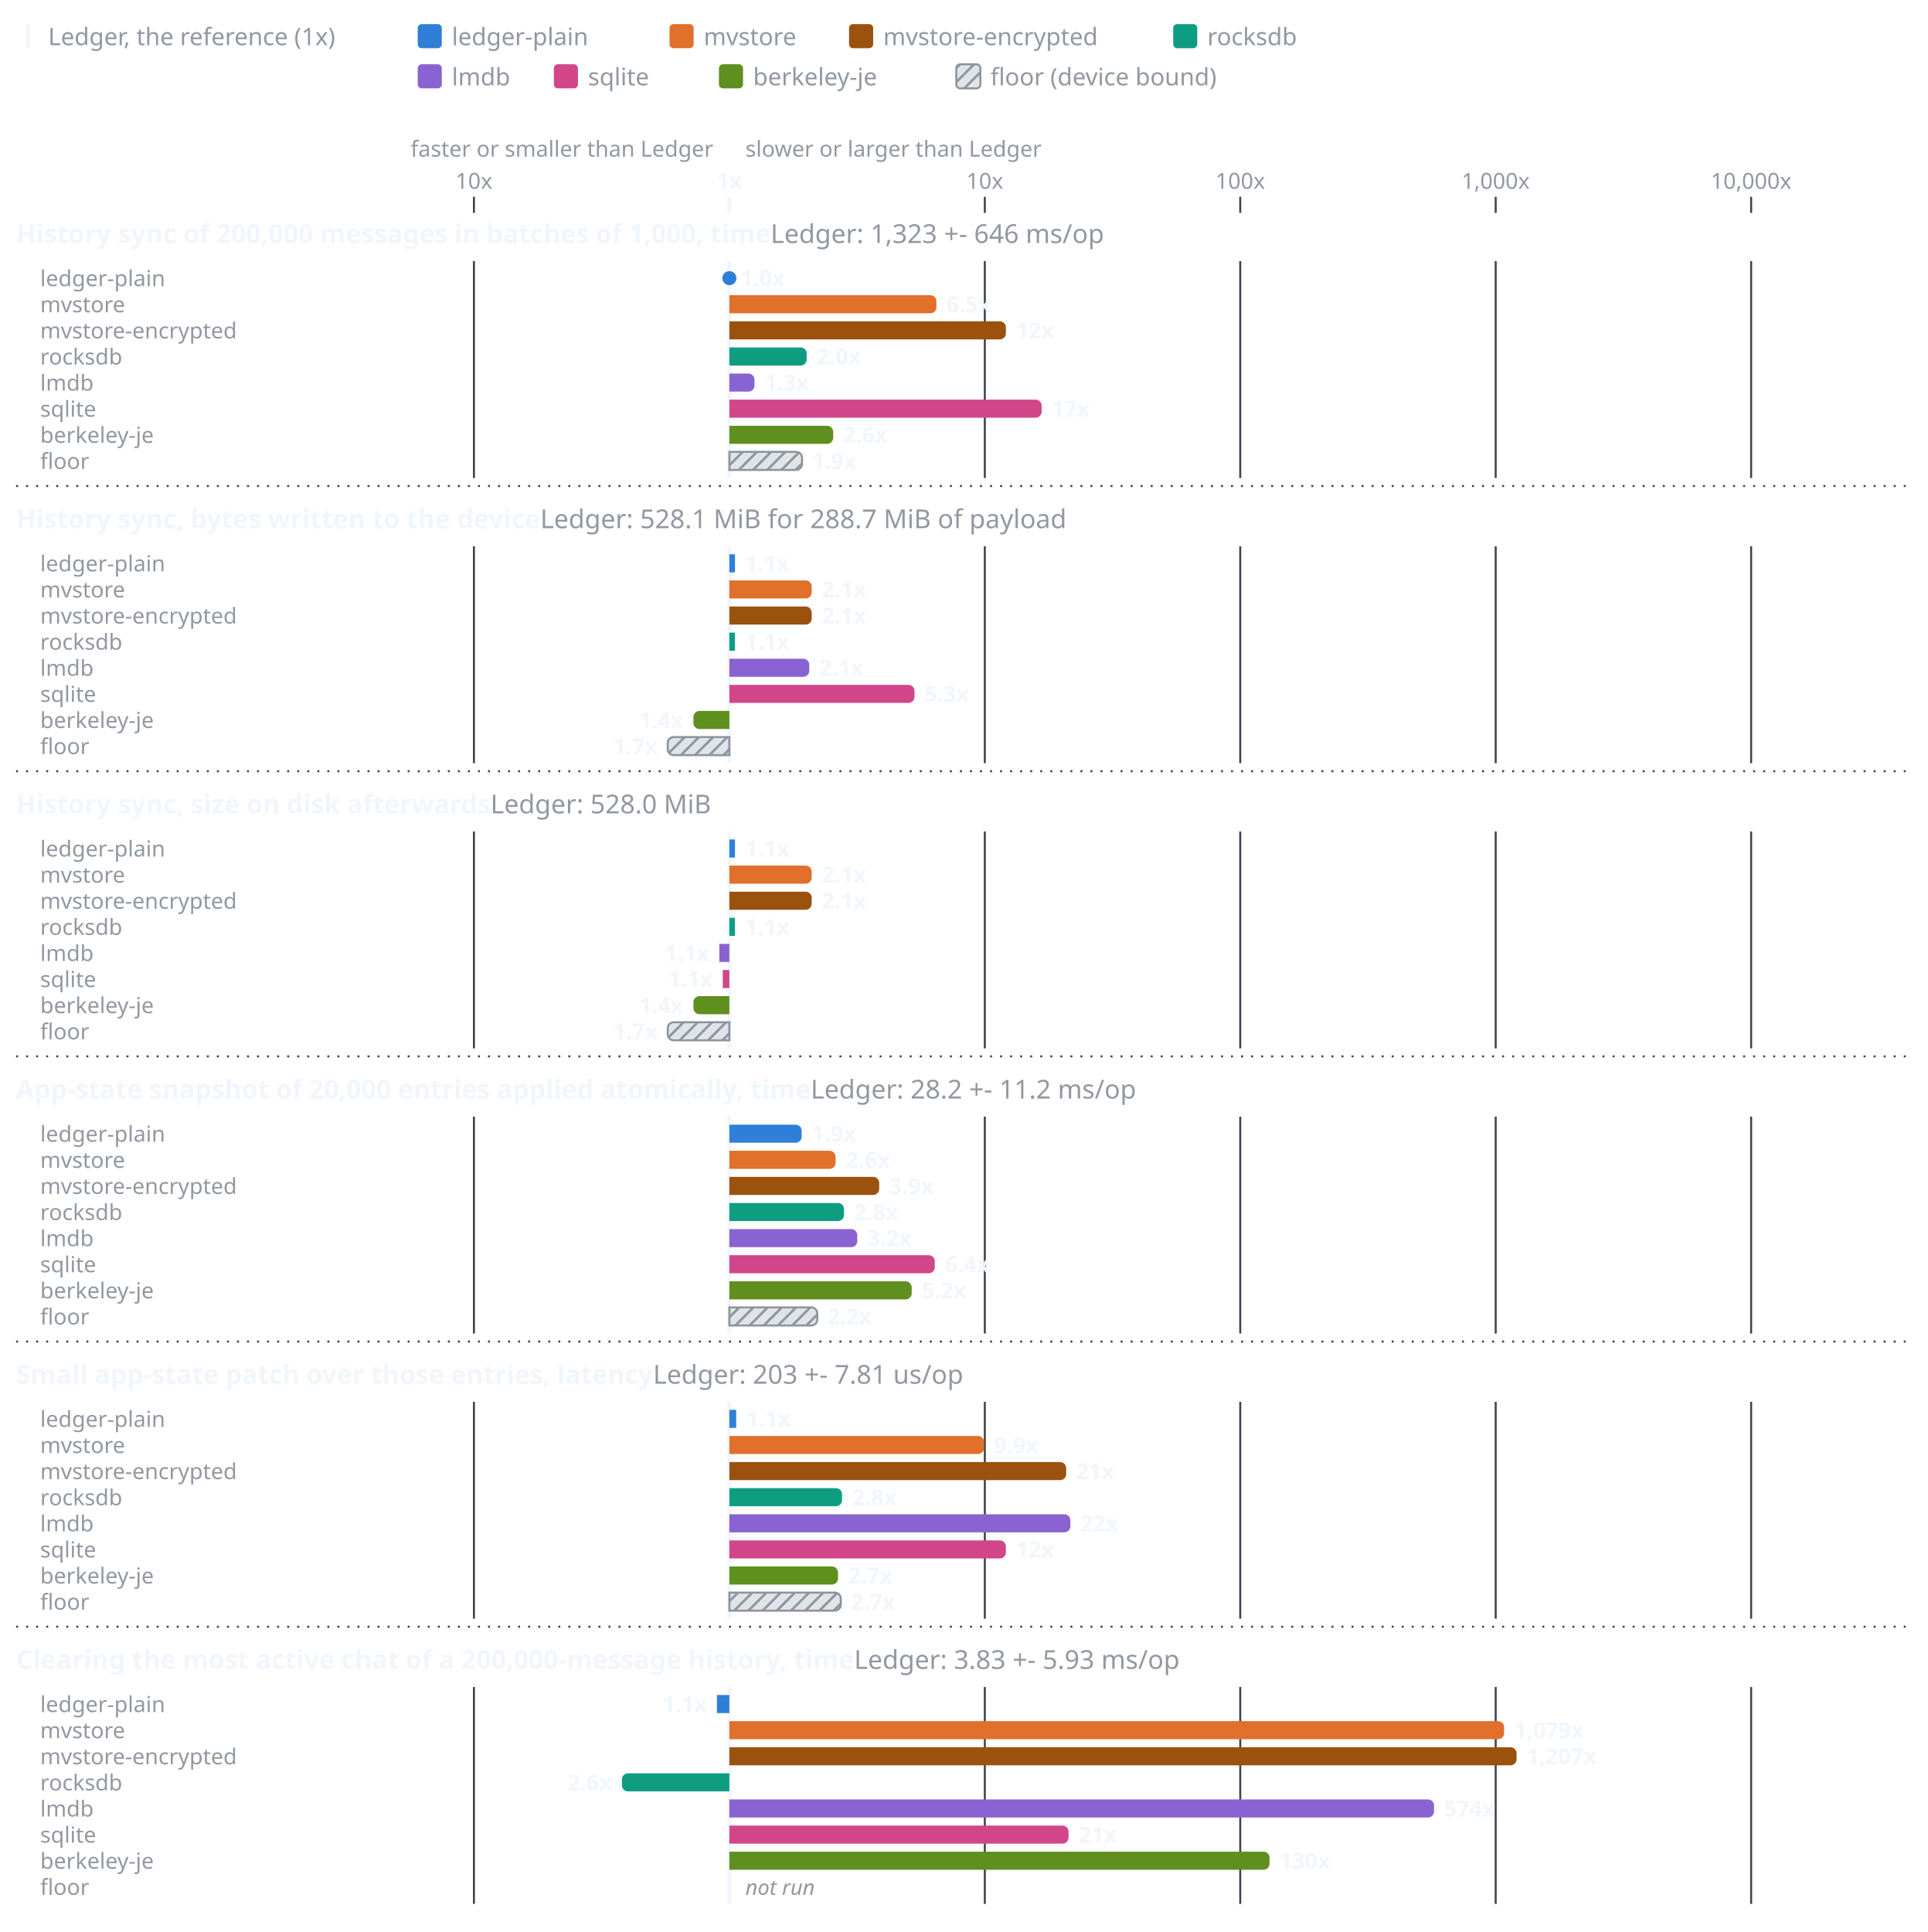
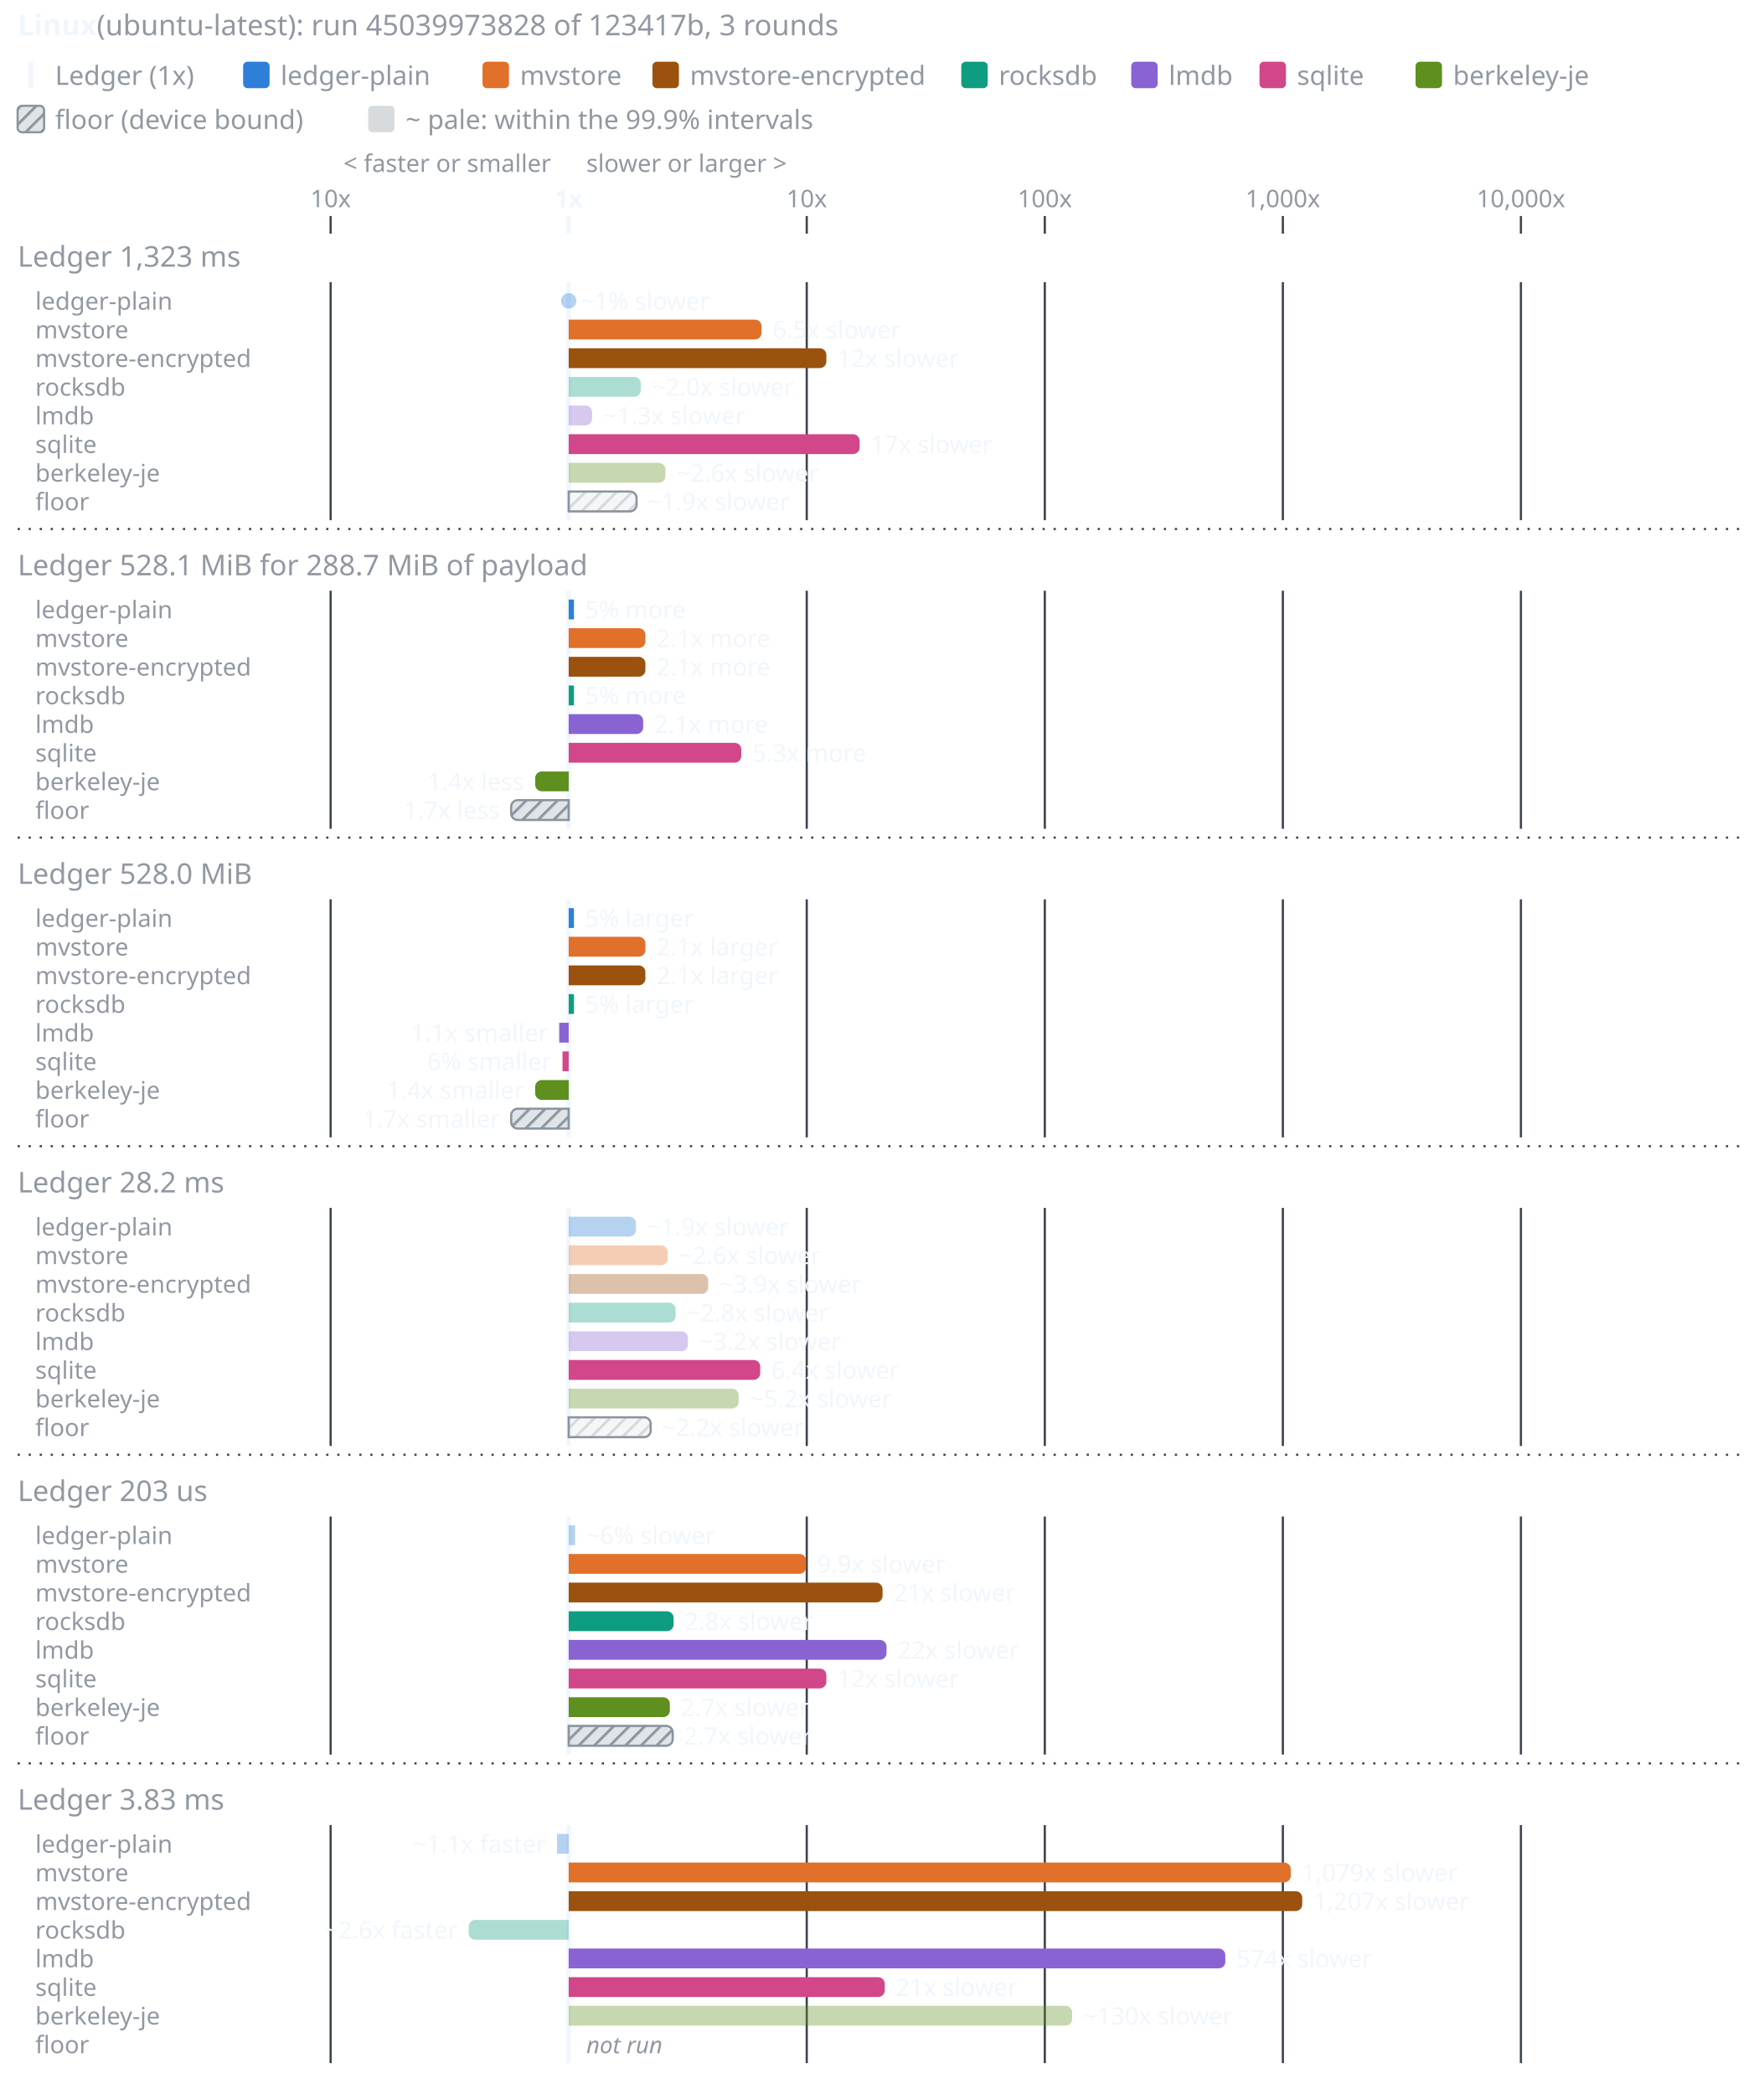
- <svg xmlns="http://www.w3.org/2000/svg" viewBox="0 0 960 962" width="960" height="962" font-family="-apple-system, BlinkMacSystemFont, 'Segoe UI', 'Noto Sans', Helvetica, Arial, sans-serif" role="img" aria-label="Bulk writes on Linux: each engine's cost relative to Ledger">
+ <svg xmlns="http://www.w3.org/2000/svg" viewBox="0 0 800 950" width="800" height="950" font-family="-apple-system, BlinkMacSystemFont, 'Segoe UI', 'Noto Sans', Helvetica, Arial, sans-serif" role="img" aria-label="Bulk writes on Linux: each engine's cost relative to Ledger">
  <defs>
    <pattern id="hatch" width="5" height="5" patternUnits="userSpaceOnUse" patternTransform="rotate(45)">
      <rect width="5" height="5" fill="#8b949e" fill-opacity="0.25" />
      <line x1="0" y1="0" x2="0" y2="5" stroke="#8b949e" stroke-width="2.5" />
    </pattern>
  </defs>
-   <line x1="14" y1="12" x2="14" y2="24" stroke="#f0f6fc" stroke-width="2" />
-   <text x="24" y="22.5" font-size="12" fill="#9198a1">Ledger, the reference (1x)</text>
-   <rect x="208" y="12" width="12" height="12" rx="2" fill="#2f7fd8" />
-   <text x="225" y="22.5" font-size="12" fill="#9198a1">ledger-plain</text>
-   <rect x="333.4" y="12" width="12" height="12" rx="2" fill="#e0702a" />
-   <text x="350.4" y="22.5" font-size="12" fill="#9198a1">mvstore</text>
-   <rect x="422.8" y="12" width="12" height="12" rx="2" fill="#9a520e" />
-   <text x="439.8" y="22.5" font-size="12" fill="#9198a1">mvstore-encrypted</text>
-   <rect x="584.2" y="12" width="12" height="12" rx="2" fill="#0f9d82" />
-   <text x="601.2" y="22.5" font-size="12" fill="#9198a1">rocksdb</text>
-   <rect x="208" y="32" width="12" height="12" rx="2" fill="#8a63d2" />
-   <text x="225" y="42.5" font-size="12" fill="#9198a1">lmdb</text>
-   <rect x="275.8" y="32" width="12" height="12" rx="2" fill="#d1478a" />
-   <text x="292.8" y="42.5" font-size="12" fill="#9198a1">sqlite</text>
-   <rect x="358.0" y="32" width="12" height="12" rx="2" fill="#5f8f1f" />
-   <text x="375.0" y="42.5" font-size="12" fill="#9198a1">berkeley-je</text>
-   <rect x="476.2" y="32" width="12" height="12" rx="2" fill="url(#hatch)" stroke="#8b949e" stroke-width="1" />
-   <text x="493.2" y="42.5" font-size="12" fill="#9198a1">floor (device bound)</text>
-   <text x="355.2" y="78" font-size="11" text-anchor="end" fill="#9198a1">faster or smaller than Ledger</text>
-   <text x="371.2" y="78" font-size="11" fill="#9198a1">slower or larger than Ledger</text>
-   <line x1="236.0" y1="98.0" x2="236.0" y2="106.0" stroke="#3d444d" stroke-width="1" />
-   <line x1="363.2" y1="98.0" x2="363.2" y2="106.0" stroke="#f0f6fc" stroke-width="2" />
-   <line x1="490.4" y1="98.0" x2="490.4" y2="106.0" stroke="#3d444d" stroke-width="1" />
-   <line x1="617.6" y1="98.0" x2="617.6" y2="106.0" stroke="#3d444d" stroke-width="1" />
-   <line x1="744.8" y1="98.0" x2="744.8" y2="106.0" stroke="#3d444d" stroke-width="1" />
-   <line x1="872.0" y1="98.0" x2="872.0" y2="106.0" stroke="#3d444d" stroke-width="1" />
-   <text x="236.0" y="94" font-size="11" text-anchor="middle" fill="#9198a1">10x</text>
-   <text x="363.2" y="94" font-size="11" text-anchor="middle" fill="#f0f6fc" font-weight="600">1x</text>
-   <text x="490.4" y="94" font-size="11" text-anchor="middle" fill="#9198a1">10x</text>
-   <text x="617.6" y="94" font-size="11" text-anchor="middle" fill="#9198a1">100x</text>
-   <text x="744.8" y="94" font-size="11" text-anchor="middle" fill="#9198a1">1,000x</text>
-   <text x="872.0" y="94" font-size="11" text-anchor="middle" fill="#9198a1">10,000x</text>
-   <text x="8" y="121" font-size="13" font-weight="600" fill="#f0f6fc">History sync of 200,000 messages in batches of 1,000, time<tspan font-weight="400" fill="#9198a1">  Ledger: 1,323 +- 646 ms/op</tspan>
-   </text>
-   <line x1="236.0" y1="130.0" x2="236.0" y2="238.0" stroke="#3d444d" stroke-width="1" />
-   <line x1="363.2" y1="130.0" x2="363.2" y2="238.0" stroke="#f0f6fc" stroke-width="2" />
-   <line x1="490.4" y1="130.0" x2="490.4" y2="238.0" stroke="#3d444d" stroke-width="1" />
-   <line x1="617.6" y1="130.0" x2="617.6" y2="238.0" stroke="#3d444d" stroke-width="1" />
-   <line x1="744.8" y1="130.0" x2="744.8" y2="238.0" stroke="#3d444d" stroke-width="1" />
-   <line x1="872.0" y1="130.0" x2="872.0" y2="238.0" stroke="#3d444d" stroke-width="1" />
-   <text x="20" y="142.5" font-size="11" fill="#9198a1">ledger-plain</text>
-   <circle cx="363.2" cy="138.5" r="3.5" fill="#2f7fd8" />
-   <text x="368.7" y="142.5" font-size="11" font-weight="600" fill="#f0f6fc">1.0x</text>
-   <text x="20" y="155.5" font-size="11" fill="#9198a1">mvstore</text>
-   <path d="M363.2,147.0H463.3a3,3 0 0 1 3,3v3a3,3 0 0 1 -3,3H363.2z" fill="#e0702a" />
-   <text x="471.3" y="155.5" font-size="11" font-weight="600" fill="#f0f6fc">6.5x</text>
-   <text x="20" y="168.5" font-size="11" fill="#9198a1">mvstore-encrypted</text>
-   <path d="M363.2,160.0H497.9a3,3 0 0 1 3,3v3a3,3 0 0 1 -3,3H363.2z" fill="#9a520e" />
-   <text x="505.9" y="168.5" font-size="11" font-weight="600" fill="#f0f6fc">12x</text>
-   <text x="20" y="181.5" font-size="11" fill="#9198a1">rocksdb</text>
-   <path d="M363.2,173.0H398.7a3,3 0 0 1 3,3v3a3,3 0 0 1 -3,3H363.2z" fill="#0f9d82" />
-   <text x="406.7" y="181.5" font-size="11" font-weight="600" fill="#f0f6fc">2.0x</text>
-   <text x="20" y="194.5" font-size="11" fill="#9198a1">lmdb</text>
-   <path d="M363.2,186.0H372.7a3,3 0 0 1 3,3v3a3,3 0 0 1 -3,3H363.2z" fill="#8a63d2" />
-   <text x="380.7" y="194.5" font-size="11" font-weight="600" fill="#f0f6fc">1.3x</text>
-   <text x="20" y="207.5" font-size="11" fill="#9198a1">sqlite</text>
-   <path d="M363.2,199.0H515.7a3,3 0 0 1 3,3v3a3,3 0 0 1 -3,3H363.2z" fill="#d1478a" />
-   <text x="523.7" y="207.5" font-size="11" font-weight="600" fill="#f0f6fc">17x</text>
-   <text x="20" y="220.5" font-size="11" fill="#9198a1">berkeley-je</text>
-   <path d="M363.2,212.0H411.9a3,3 0 0 1 3,3v3a3,3 0 0 1 -3,3H363.2z" fill="#5f8f1f" />
-   <text x="419.9" y="220.5" font-size="11" font-weight="600" fill="#f0f6fc">2.6x</text>
-   <text x="20" y="233.5" font-size="11" fill="#9198a1">floor</text>
-   <path d="M363.2,225.0H396.4a3,3 0 0 1 3,3v3a3,3 0 0 1 -3,3H363.2z" fill="url(#hatch)" stroke="#8b949e" stroke-width="1" />
-   <text x="404.4" y="233.5" font-size="11" font-weight="600" fill="#f0f6fc">1.9x</text>
-   <line x1="8" y1="242.0" x2="952" y2="242.0" stroke="#3d444d" stroke-width="1" stroke-dasharray="1 4" />
-   <text x="8" y="263" font-size="13" font-weight="600" fill="#f0f6fc">History sync, bytes written to the device<tspan font-weight="400" fill="#9198a1">  Ledger: 528.1 MiB for 288.7 MiB of payload</tspan>
-   </text>
-   <line x1="236.0" y1="272.0" x2="236.0" y2="380.0" stroke="#3d444d" stroke-width="1" />
-   <line x1="363.2" y1="272.0" x2="363.2" y2="380.0" stroke="#f0f6fc" stroke-width="2" />
-   <line x1="490.4" y1="272.0" x2="490.4" y2="380.0" stroke="#3d444d" stroke-width="1" />
-   <line x1="617.6" y1="272.0" x2="617.6" y2="380.0" stroke="#3d444d" stroke-width="1" />
-   <line x1="744.8" y1="272.0" x2="744.8" y2="380.0" stroke="#3d444d" stroke-width="1" />
-   <line x1="872.0" y1="272.0" x2="872.0" y2="380.0" stroke="#3d444d" stroke-width="1" />
-   <text x="20" y="284.5" font-size="11" fill="#9198a1">ledger-plain</text>
-   <path d="M363.2,276.0h2.8v9h-2.8z" fill="#2f7fd8" />
-   <text x="371.0" y="284.5" font-size="11" font-weight="600" fill="#f0f6fc">1.1x</text>
-   <text x="20" y="297.5" font-size="11" fill="#9198a1">mvstore</text>
-   <path d="M363.2,289.0H401.2a3,3 0 0 1 3,3v3a3,3 0 0 1 -3,3H363.2z" fill="#e0702a" />
-   <text x="409.2" y="297.5" font-size="11" font-weight="600" fill="#f0f6fc">2.1x</text>
-   <text x="20" y="310.5" font-size="11" fill="#9198a1">mvstore-encrypted</text>
-   <path d="M363.2,302.0H401.2a3,3 0 0 1 3,3v3a3,3 0 0 1 -3,3H363.2z" fill="#9a520e" />
-   <text x="409.2" y="310.5" font-size="11" font-weight="600" fill="#f0f6fc">2.1x</text>
-   <text x="20" y="323.5" font-size="11" fill="#9198a1">rocksdb</text>
-   <path d="M363.2,315.0h2.8v9h-2.8z" fill="#0f9d82" />
-   <text x="371.0" y="323.5" font-size="11" font-weight="600" fill="#f0f6fc">1.1x</text>
-   <text x="20" y="336.5" font-size="11" fill="#9198a1">lmdb</text>
-   <path d="M363.2,328.0H400.0a3,3 0 0 1 3,3v3a3,3 0 0 1 -3,3H363.2z" fill="#8a63d2" />
-   <text x="408.0" y="336.5" font-size="11" font-weight="600" fill="#f0f6fc">2.1x</text>
-   <text x="20" y="349.5" font-size="11" fill="#9198a1">sqlite</text>
-   <path d="M363.2,341.0H452.4a3,3 0 0 1 3,3v3a3,3 0 0 1 -3,3H363.2z" fill="#d1478a" />
-   <text x="460.4" y="349.5" font-size="11" font-weight="600" fill="#f0f6fc">5.3x</text>
-   <text x="20" y="362.5" font-size="11" fill="#9198a1">berkeley-je</text>
-   <path d="M363.2,354.0H348.3a3,3 0 0 0 -3,3v3a3,3 0 0 0 3,3H363.2z" fill="#5f8f1f" />
-   <text x="340.3" y="362.5" font-size="11" font-weight="600" text-anchor="end" fill="#f0f6fc">1.4x</text>
-   <text x="20" y="375.5" font-size="11" fill="#9198a1">floor</text>
-   <path d="M363.2,367.0H335.5a3,3 0 0 0 -3,3v3a3,3 0 0 0 3,3H363.2z" fill="url(#hatch)" stroke="#8b949e" stroke-width="1" />
-   <text x="327.5" y="375.5" font-size="11" font-weight="600" text-anchor="end" fill="#f0f6fc">1.7x</text>
-   <line x1="8" y1="384.0" x2="952" y2="384.0" stroke="#3d444d" stroke-width="1" stroke-dasharray="1 4" />
-   <text x="8" y="405" font-size="13" font-weight="600" fill="#f0f6fc">History sync, size on disk afterwards<tspan font-weight="400" fill="#9198a1">  Ledger: 528.0 MiB</tspan>
-   </text>
-   <line x1="236.0" y1="414.0" x2="236.0" y2="522.0" stroke="#3d444d" stroke-width="1" />
-   <line x1="363.2" y1="414.0" x2="363.2" y2="522.0" stroke="#f0f6fc" stroke-width="2" />
-   <line x1="490.4" y1="414.0" x2="490.4" y2="522.0" stroke="#3d444d" stroke-width="1" />
-   <line x1="617.6" y1="414.0" x2="617.6" y2="522.0" stroke="#3d444d" stroke-width="1" />
-   <line x1="744.8" y1="414.0" x2="744.8" y2="522.0" stroke="#3d444d" stroke-width="1" />
-   <line x1="872.0" y1="414.0" x2="872.0" y2="522.0" stroke="#3d444d" stroke-width="1" />
-   <text x="20" y="426.5" font-size="11" fill="#9198a1">ledger-plain</text>
-   <path d="M363.2,418.0h2.8v9h-2.8z" fill="#2f7fd8" />
-   <text x="371.0" y="426.5" font-size="11" font-weight="600" fill="#f0f6fc">1.1x</text>
-   <text x="20" y="439.5" font-size="11" fill="#9198a1">mvstore</text>
-   <path d="M363.2,431.0H401.2a3,3 0 0 1 3,3v3a3,3 0 0 1 -3,3H363.2z" fill="#e0702a" />
-   <text x="409.2" y="439.5" font-size="11" font-weight="600" fill="#f0f6fc">2.1x</text>
-   <text x="20" y="452.5" font-size="11" fill="#9198a1">mvstore-encrypted</text>
-   <path d="M363.2,444.0H401.2a3,3 0 0 1 3,3v3a3,3 0 0 1 -3,3H363.2z" fill="#9a520e" />
-   <text x="409.2" y="452.5" font-size="11" font-weight="600" fill="#f0f6fc">2.1x</text>
-   <text x="20" y="465.5" font-size="11" fill="#9198a1">rocksdb</text>
-   <path d="M363.2,457.0h2.8v9h-2.8z" fill="#0f9d82" />
-   <text x="371.0" y="465.5" font-size="11" font-weight="600" fill="#f0f6fc">1.1x</text>
-   <text x="20" y="478.5" font-size="11" fill="#9198a1">lmdb</text>
-   <path d="M358.2,470.0h5.0v9h-5.0z" fill="#8a63d2" />
-   <text x="353.2" y="478.5" font-size="11" font-weight="600" text-anchor="end" fill="#f0f6fc">1.1x</text>
-   <text x="20" y="491.5" font-size="11" fill="#9198a1">sqlite</text>
-   <path d="M359.9,483.0h3.3v9h-3.3z" fill="#d1478a" />
-   <text x="354.9" y="491.5" font-size="11" font-weight="600" text-anchor="end" fill="#f0f6fc">1.1x</text>
-   <text x="20" y="504.5" font-size="11" fill="#9198a1">berkeley-je</text>
-   <path d="M363.2,496.0H348.3a3,3 0 0 0 -3,3v3a3,3 0 0 0 3,3H363.2z" fill="#5f8f1f" />
-   <text x="340.3" y="504.5" font-size="11" font-weight="600" text-anchor="end" fill="#f0f6fc">1.4x</text>
-   <text x="20" y="517.5" font-size="11" fill="#9198a1">floor</text>
-   <path d="M363.2,509.0H335.5a3,3 0 0 0 -3,3v3a3,3 0 0 0 3,3H363.2z" fill="url(#hatch)" stroke="#8b949e" stroke-width="1" />
-   <text x="327.5" y="517.5" font-size="11" font-weight="600" text-anchor="end" fill="#f0f6fc">1.7x</text>
-   <line x1="8" y1="526.0" x2="952" y2="526.0" stroke="#3d444d" stroke-width="1" stroke-dasharray="1 4" />
-   <text x="8" y="547" font-size="13" font-weight="600" fill="#f0f6fc">App-state snapshot of 20,000 entries applied atomically, time<tspan font-weight="400" fill="#9198a1">  Ledger: 28.2 +- 11.2 ms/op</tspan>
-   </text>
-   <line x1="236.0" y1="556.0" x2="236.0" y2="664.0" stroke="#3d444d" stroke-width="1" />
-   <line x1="363.2" y1="556.0" x2="363.2" y2="664.0" stroke="#f0f6fc" stroke-width="2" />
-   <line x1="490.4" y1="556.0" x2="490.4" y2="664.0" stroke="#3d444d" stroke-width="1" />
-   <line x1="617.6" y1="556.0" x2="617.6" y2="664.0" stroke="#3d444d" stroke-width="1" />
-   <line x1="744.8" y1="556.0" x2="744.8" y2="664.0" stroke="#3d444d" stroke-width="1" />
-   <line x1="872.0" y1="556.0" x2="872.0" y2="664.0" stroke="#3d444d" stroke-width="1" />
-   <text x="20" y="568.5" font-size="11" fill="#9198a1">ledger-plain</text>
-   <path d="M363.2,560.0H396.2a3,3 0 0 1 3,3v3a3,3 0 0 1 -3,3H363.2z" fill="#2f7fd8" />
-   <text x="404.2" y="568.5" font-size="11" font-weight="600" fill="#f0f6fc">1.9x</text>
-   <text x="20" y="581.5" font-size="11" fill="#9198a1">mvstore</text>
-   <path d="M363.2,573.0H413.1a3,3 0 0 1 3,3v3a3,3 0 0 1 -3,3H363.2z" fill="#e0702a" />
-   <text x="421.1" y="581.5" font-size="11" font-weight="600" fill="#f0f6fc">2.6x</text>
-   <text x="20" y="594.5" font-size="11" fill="#9198a1">mvstore-encrypted</text>
-   <path d="M363.2,586.0H434.8a3,3 0 0 1 3,3v3a3,3 0 0 1 -3,3H363.2z" fill="#9a520e" />
-   <text x="442.8" y="594.5" font-size="11" font-weight="600" fill="#f0f6fc">3.9x</text>
-   <text x="20" y="607.5" font-size="11" fill="#9198a1">rocksdb</text>
-   <path d="M363.2,599.0H417.3a3,3 0 0 1 3,3v3a3,3 0 0 1 -3,3H363.2z" fill="#0f9d82" />
-   <text x="425.3" y="607.5" font-size="11" font-weight="600" fill="#f0f6fc">2.8x</text>
-   <text x="20" y="620.5" font-size="11" fill="#9198a1">lmdb</text>
-   <path d="M363.2,612.0H423.9a3,3 0 0 1 3,3v3a3,3 0 0 1 -3,3H363.2z" fill="#8a63d2" />
-   <text x="431.9" y="620.5" font-size="11" font-weight="600" fill="#f0f6fc">3.2x</text>
-   <text x="20" y="633.5" font-size="11" fill="#9198a1">sqlite</text>
-   <path d="M363.2,625.0H462.5a3,3 0 0 1 3,3v3a3,3 0 0 1 -3,3H363.2z" fill="#d1478a" />
-   <text x="470.5" y="633.5" font-size="11" font-weight="600" fill="#f0f6fc">6.4x</text>
-   <text x="20" y="646.5" font-size="11" fill="#9198a1">berkeley-je</text>
-   <path d="M363.2,638.0H451.0a3,3 0 0 1 3,3v3a3,3 0 0 1 -3,3H363.2z" fill="#5f8f1f" />
-   <text x="459.0" y="646.5" font-size="11" font-weight="600" fill="#f0f6fc">5.2x</text>
-   <text x="20" y="659.5" font-size="11" fill="#9198a1">floor</text>
-   <path d="M363.2,651.0H404.0a3,3 0 0 1 3,3v3a3,3 0 0 1 -3,3H363.2z" fill="url(#hatch)" stroke="#8b949e" stroke-width="1" />
-   <text x="412.0" y="659.5" font-size="11" font-weight="600" fill="#f0f6fc">2.2x</text>
-   <line x1="8" y1="668.0" x2="952" y2="668.0" stroke="#3d444d" stroke-width="1" stroke-dasharray="1 4" />
-   <text x="8" y="689" font-size="13" font-weight="600" fill="#f0f6fc">Small app-state patch over those entries, latency<tspan font-weight="400" fill="#9198a1">  Ledger: 203 +- 7.81 us/op</tspan>
-   </text>
-   <line x1="236.0" y1="698.0" x2="236.0" y2="806.0" stroke="#3d444d" stroke-width="1" />
-   <line x1="363.2" y1="698.0" x2="363.2" y2="806.0" stroke="#f0f6fc" stroke-width="2" />
-   <line x1="490.4" y1="698.0" x2="490.4" y2="806.0" stroke="#3d444d" stroke-width="1" />
-   <line x1="617.6" y1="698.0" x2="617.6" y2="806.0" stroke="#3d444d" stroke-width="1" />
-   <line x1="744.8" y1="698.0" x2="744.8" y2="806.0" stroke="#3d444d" stroke-width="1" />
-   <line x1="872.0" y1="698.0" x2="872.0" y2="806.0" stroke="#3d444d" stroke-width="1" />
-   <text x="20" y="710.5" font-size="11" fill="#9198a1">ledger-plain</text>
-   <path d="M363.2,702.0h3.4v9h-3.4z" fill="#2f7fd8" />
-   <text x="371.6" y="710.5" font-size="11" font-weight="600" fill="#f0f6fc">1.1x</text>
-   <text x="20" y="723.5" font-size="11" fill="#9198a1">mvstore</text>
-   <path d="M363.2,715.0H487.0a3,3 0 0 1 3,3v3a3,3 0 0 1 -3,3H363.2z" fill="#e0702a" />
-   <text x="495.0" y="723.5" font-size="11" font-weight="600" fill="#f0f6fc">9.9x</text>
-   <text x="20" y="736.5" font-size="11" fill="#9198a1">mvstore-encrypted</text>
-   <path d="M363.2,728.0H527.9a3,3 0 0 1 3,3v3a3,3 0 0 1 -3,3H363.2z" fill="#9a520e" />
-   <text x="535.9" y="736.5" font-size="11" font-weight="600" fill="#f0f6fc">21x</text>
-   <text x="20" y="749.5" font-size="11" fill="#9198a1">rocksdb</text>
-   <path d="M363.2,741.0H416.3a3,3 0 0 1 3,3v3a3,3 0 0 1 -3,3H363.2z" fill="#0f9d82" />
-   <text x="424.3" y="749.5" font-size="11" font-weight="600" fill="#f0f6fc">2.8x</text>
-   <text x="20" y="762.5" font-size="11" fill="#9198a1">lmdb</text>
-   <path d="M363.2,754.0H530.0a3,3 0 0 1 3,3v3a3,3 0 0 1 -3,3H363.2z" fill="#8a63d2" />
-   <text x="538.0" y="762.5" font-size="11" font-weight="600" fill="#f0f6fc">22x</text>
-   <text x="20" y="775.5" font-size="11" fill="#9198a1">sqlite</text>
-   <path d="M363.2,767.0H497.9a3,3 0 0 1 3,3v3a3,3 0 0 1 -3,3H363.2z" fill="#d1478a" />
-   <text x="505.9" y="775.5" font-size="11" font-weight="600" fill="#f0f6fc">12x</text>
-   <text x="20" y="788.5" font-size="11" fill="#9198a1">berkeley-je</text>
-   <path d="M363.2,780.0H414.3a3,3 0 0 1 3,3v3a3,3 0 0 1 -3,3H363.2z" fill="#5f8f1f" />
-   <text x="422.3" y="788.5" font-size="11" font-weight="600" fill="#f0f6fc">2.7x</text>
-   <text x="20" y="801.5" font-size="11" fill="#9198a1">floor</text>
-   <path d="M363.2,793.0H415.7a3,3 0 0 1 3,3v3a3,3 0 0 1 -3,3H363.2z" fill="url(#hatch)" stroke="#8b949e" stroke-width="1" />
-   <text x="423.7" y="801.5" font-size="11" font-weight="600" fill="#f0f6fc">2.7x</text>
-   <line x1="8" y1="810.0" x2="952" y2="810.0" stroke="#3d444d" stroke-width="1" stroke-dasharray="1 4" />
-   <text x="8" y="831" font-size="13" font-weight="600" fill="#f0f6fc">Clearing the most active chat of a 200,000-message history, time<tspan font-weight="400" fill="#9198a1">  Ledger: 3.83 +- 5.93 ms/op</tspan>
-   </text>
-   <line x1="236.0" y1="840.0" x2="236.0" y2="948.0" stroke="#3d444d" stroke-width="1" />
-   <line x1="363.2" y1="840.0" x2="363.2" y2="948.0" stroke="#f0f6fc" stroke-width="2" />
-   <line x1="490.4" y1="840.0" x2="490.4" y2="948.0" stroke="#3d444d" stroke-width="1" />
-   <line x1="617.6" y1="840.0" x2="617.6" y2="948.0" stroke="#3d444d" stroke-width="1" />
-   <line x1="744.8" y1="840.0" x2="744.8" y2="948.0" stroke="#3d444d" stroke-width="1" />
-   <line x1="872.0" y1="840.0" x2="872.0" y2="948.0" stroke="#3d444d" stroke-width="1" />
-   <text x="20" y="852.5" font-size="11" fill="#9198a1">ledger-plain</text>
-   <path d="M357.0,844.0h6.2v9h-6.2z" fill="#2f7fd8" />
-   <text x="352.0" y="852.5" font-size="11" font-weight="600" text-anchor="end" fill="#f0f6fc">1.1x</text>
-   <text x="20" y="865.5" font-size="11" fill="#9198a1">mvstore</text>
-   <path d="M363.2,857.0H746.0a3,3 0 0 1 3,3v3a3,3 0 0 1 -3,3H363.2z" fill="#e0702a" />
-   <text x="754.0" y="865.5" font-size="11" font-weight="600" fill="#f0f6fc">1,079x</text>
-   <text x="20" y="878.5" font-size="11" fill="#9198a1">mvstore-encrypted</text>
-   <path d="M363.2,870.0H752.2a3,3 0 0 1 3,3v3a3,3 0 0 1 -3,3H363.2z" fill="#9a520e" />
-   <text x="760.2" y="878.5" font-size="11" font-weight="600" fill="#f0f6fc">1,207x</text>
-   <text x="20" y="891.5" font-size="11" fill="#9198a1">rocksdb</text>
-   <path d="M363.2,883.0H312.7a3,3 0 0 0 -3,3v3a3,3 0 0 0 3,3H363.2z" fill="#0f9d82" />
-   <text x="304.7" y="891.5" font-size="11" font-weight="600" text-anchor="end" fill="#f0f6fc">2.6x</text>
-   <text x="20" y="904.5" font-size="11" fill="#9198a1">lmdb</text>
-   <path d="M363.2,896.0H711.1a3,3 0 0 1 3,3v3a3,3 0 0 1 -3,3H363.2z" fill="#8a63d2" />
-   <text x="719.1" y="904.5" font-size="11" font-weight="600" fill="#f0f6fc">574x</text>
-   <text x="20" y="917.5" font-size="11" fill="#9198a1">sqlite</text>
-   <path d="M363.2,909.0H529.1a3,3 0 0 1 3,3v3a3,3 0 0 1 -3,3H363.2z" fill="#d1478a" />
-   <text x="537.1" y="917.5" font-size="11" font-weight="600" fill="#f0f6fc">21x</text>
-   <text x="20" y="930.5" font-size="11" fill="#9198a1">berkeley-je</text>
-   <path d="M363.2,922.0H629.2a3,3 0 0 1 3,3v3a3,3 0 0 1 -3,3H363.2z" fill="#5f8f1f" />
-   <text x="637.2" y="930.5" font-size="11" font-weight="600" fill="#f0f6fc">130x</text>
-   <text x="20" y="943.5" font-size="11" fill="#9198a1">floor</text>
-   <text x="371.2" y="943.5" font-size="10.5" font-style="italic" fill="#9198a1">not run</text>
+   <text x="8" y="16" font-size="13" font-weight="600" fill="#f0f6fc">Linux<tspan font-weight="400" fill="#9198a1"> (ubuntu-latest): run 45039973828 of 123417b, 3 rounds</tspan>
+   </text>
+   <line x1="14" y1="28" x2="14" y2="40" stroke="#f0f6fc" stroke-width="2" />
+   <text x="25" y="38.5" font-size="12" fill="#9198a1">Ledger (1x)</text>
+   <rect x="110.3" y="28" width="12" height="12" rx="2" fill="#2f7fd8" />
+   <text x="127.3" y="38.5" font-size="12" fill="#9198a1">ledger-plain</text>
+   <rect x="218.9" y="28" width="12" height="12" rx="2" fill="#e0702a" />
+   <text x="235.9" y="38.5" font-size="12" fill="#9198a1">mvstore</text>
+   <rect x="296.0" y="28" width="12" height="12" rx="2" fill="#9a520e" />
+   <text x="313.0" y="38.5" font-size="12" fill="#9198a1">mvstore-encrypted</text>
+   <rect x="436.1" y="28" width="12" height="12" rx="2" fill="#0f9d82" />
+   <text x="453.1" y="38.5" font-size="12" fill="#9198a1">rocksdb</text>
+   <rect x="513.2" y="28" width="12" height="12" rx="2" fill="#8a63d2" />
+   <text x="530.2" y="38.5" font-size="12" fill="#9198a1">lmdb</text>
+   <rect x="571.4" y="28" width="12" height="12" rx="2" fill="#d1478a" />
+   <text x="588.4" y="38.5" font-size="12" fill="#9198a1">sqlite</text>
+   <rect x="642.2" y="28" width="12" height="12" rx="2" fill="#5f8f1f" />
+   <text x="659.2" y="38.5" font-size="12" fill="#9198a1">berkeley-je</text>
+   <rect x="8" y="48" width="12" height="12" rx="2" fill="url(#hatch)" stroke="#8b949e" stroke-width="1" />
+   <text x="25" y="58.5" font-size="12" fill="#9198a1">floor (device bound)</text>
+   <rect x="167.0" y="48" width="12" height="12" rx="2" fill="#9198a1" fill-opacity="0.35" />
+   <text x="184.0" y="58.5" font-size="12" fill="#9198a1">~ pale: within the 99.9% intervals</text>
+   <text x="250.0" y="78" font-size="11" text-anchor="end" fill="#9198a1">&lt; faster or smaller</text>
+   <text x="266.0" y="78" font-size="11" fill="#9198a1">slower or larger &gt;</text>
+   <line x1="150.0" y1="98.0" x2="150.0" y2="106.0" stroke="#3d444d" stroke-width="1" />
+   <line x1="258.0" y1="98.0" x2="258.0" y2="106.0" stroke="#f0f6fc" stroke-width="2" />
+   <line x1="366.0" y1="98.0" x2="366.0" y2="106.0" stroke="#3d444d" stroke-width="1" />
+   <line x1="474.0" y1="98.0" x2="474.0" y2="106.0" stroke="#3d444d" stroke-width="1" />
+   <line x1="582.0" y1="98.0" x2="582.0" y2="106.0" stroke="#3d444d" stroke-width="1" />
+   <line x1="690.0" y1="98.0" x2="690.0" y2="106.0" stroke="#3d444d" stroke-width="1" />
+   <text x="150.0" y="94" font-size="11" text-anchor="middle" fill="#9198a1">10x</text>
+   <text x="258.0" y="94" font-size="11" text-anchor="middle" fill="#f0f6fc" font-weight="600">1x</text>
+   <text x="366.0" y="94" font-size="11" text-anchor="middle" fill="#9198a1">10x</text>
+   <text x="474.0" y="94" font-size="11" text-anchor="middle" fill="#9198a1">100x</text>
+   <text x="582.0" y="94" font-size="11" text-anchor="middle" fill="#9198a1">1,000x</text>
+   <text x="690.0" y="94" font-size="11" text-anchor="middle" fill="#9198a1">10,000x</text>
+   <text x="8" y="121" font-size="13" font-weight="600" fill="#f0f6fc">
+     <tspan font-weight="400" fill="#9198a1">  Ledger 1,323 ms</tspan>
+   </text>
+   <line x1="150.0" y1="128.0" x2="150.0" y2="236.0" stroke="#3d444d" stroke-width="1" />
+   <line x1="258.0" y1="128.0" x2="258.0" y2="236.0" stroke="#f0f6fc" stroke-width="2" />
+   <line x1="366.0" y1="128.0" x2="366.0" y2="236.0" stroke="#3d444d" stroke-width="1" />
+   <line x1="474.0" y1="128.0" x2="474.0" y2="236.0" stroke="#3d444d" stroke-width="1" />
+   <line x1="582.0" y1="128.0" x2="582.0" y2="236.0" stroke="#3d444d" stroke-width="1" />
+   <line x1="690.0" y1="128.0" x2="690.0" y2="236.0" stroke="#3d444d" stroke-width="1" />
+   <text x="16" y="140.5" font-size="11" fill="#9198a1">ledger-plain</text>
+   <circle cx="258.0" cy="136.5" r="3.5" fill="#2f7fd8" fill-opacity="0.35" />
+   <text x="263.4" y="140.5" font-size="11" fill="#f0f6fc">~1% slower</text>
+   <text x="16" y="153.5" font-size="11" fill="#9198a1">mvstore</text>
+   <path d="M258.0,145.0H342.5a3,3 0 0 1 3,3v3a3,3 0 0 1 -3,3H258.0z" fill="#e0702a" />
+   <text x="350.5" y="153.5" font-size="11" fill="#f0f6fc">6.5x slower</text>
+   <text x="16" y="166.5" font-size="11" fill="#9198a1">mvstore-encrypted</text>
+   <path d="M258.0,158.0H371.9a3,3 0 0 1 3,3v3a3,3 0 0 1 -3,3H258.0z" fill="#9a520e" />
+   <text x="379.9" y="166.5" font-size="11" fill="#f0f6fc">12x slower</text>
+   <text x="16" y="179.5" font-size="11" fill="#9198a1">rocksdb</text>
+   <path d="M258.0,171.0H287.7a3,3 0 0 1 3,3v3a3,3 0 0 1 -3,3H258.0z" fill="#0f9d82" fill-opacity="0.35" />
+   <text x="295.7" y="179.5" font-size="11" fill="#f0f6fc">~2.0x slower</text>
+   <text x="16" y="192.5" font-size="11" fill="#9198a1">lmdb</text>
+   <path d="M258.0,184.0H265.6a3,3 0 0 1 3,3v3a3,3 0 0 1 -3,3H258.0z" fill="#8a63d2" fill-opacity="0.35" />
+   <text x="273.6" y="192.5" font-size="11" fill="#f0f6fc">~1.3x slower</text>
+   <text x="16" y="205.5" font-size="11" fill="#9198a1">sqlite</text>
+   <path d="M258.0,197.0H387.0a3,3 0 0 1 3,3v3a3,3 0 0 1 -3,3H258.0z" fill="#d1478a" />
+   <text x="395.0" y="205.5" font-size="11" fill="#f0f6fc">17x slower</text>
+   <text x="16" y="218.5" font-size="11" fill="#9198a1">berkeley-je</text>
+   <path d="M258.0,210.0H298.9a3,3 0 0 1 3,3v3a3,3 0 0 1 -3,3H258.0z" fill="#5f8f1f" fill-opacity="0.35" />
+   <text x="306.9" y="218.5" font-size="11" fill="#f0f6fc">~2.6x slower</text>
+   <text x="16" y="231.5" font-size="11" fill="#9198a1">floor</text>
+   <path d="M258.0,223.0H285.8a3,3 0 0 1 3,3v3a3,3 0 0 1 -3,3H258.0z" fill="url(#hatch)" stroke="#8b949e" stroke-width="1" fill-opacity="0.35" />
+   <text x="293.8" y="231.5" font-size="11" fill="#f0f6fc">~1.9x slower</text>
+   <line x1="8" y1="240.0" x2="792" y2="240.0" stroke="#3d444d" stroke-width="1" stroke-dasharray="1 4" />
+   <text x="8" y="261" font-size="13" font-weight="600" fill="#f0f6fc">
+     <tspan font-weight="400" fill="#9198a1">  Ledger 528.1 MiB for 288.7 MiB of payload</tspan>
+   </text>
+   <line x1="150.0" y1="268.0" x2="150.0" y2="376.0" stroke="#3d444d" stroke-width="1" />
+   <line x1="258.0" y1="268.0" x2="258.0" y2="376.0" stroke="#f0f6fc" stroke-width="2" />
+   <line x1="366.0" y1="268.0" x2="366.0" y2="376.0" stroke="#3d444d" stroke-width="1" />
+   <line x1="474.0" y1="268.0" x2="474.0" y2="376.0" stroke="#3d444d" stroke-width="1" />
+   <line x1="582.0" y1="268.0" x2="582.0" y2="376.0" stroke="#3d444d" stroke-width="1" />
+   <line x1="690.0" y1="268.0" x2="690.0" y2="376.0" stroke="#3d444d" stroke-width="1" />
+   <text x="16" y="280.5" font-size="11" fill="#9198a1">ledger-plain</text>
+   <path d="M258.0,272.0h2.4v9h-2.4z" fill="#2f7fd8" />
+   <text x="265.4" y="280.5" font-size="11" fill="#f0f6fc">5% more</text>
+   <text x="16" y="293.5" font-size="11" fill="#9198a1">mvstore</text>
+   <path d="M258.0,285.0H289.8a3,3 0 0 1 3,3v3a3,3 0 0 1 -3,3H258.0z" fill="#e0702a" />
+   <text x="297.8" y="293.5" font-size="11" fill="#f0f6fc">2.1x more</text>
+   <text x="16" y="306.5" font-size="11" fill="#9198a1">mvstore-encrypted</text>
+   <path d="M258.0,298.0H289.8a3,3 0 0 1 3,3v3a3,3 0 0 1 -3,3H258.0z" fill="#9a520e" />
+   <text x="297.8" y="306.5" font-size="11" fill="#f0f6fc">2.1x more</text>
+   <text x="16" y="319.5" font-size="11" fill="#9198a1">rocksdb</text>
+   <path d="M258.0,311.0h2.4v9h-2.4z" fill="#0f9d82" />
+   <text x="265.4" y="319.5" font-size="11" fill="#f0f6fc">5% more</text>
+   <text x="16" y="332.5" font-size="11" fill="#9198a1">lmdb</text>
+   <path d="M258.0,324.0H288.8a3,3 0 0 1 3,3v3a3,3 0 0 1 -3,3H258.0z" fill="#8a63d2" />
+   <text x="296.8" y="332.5" font-size="11" fill="#f0f6fc">2.1x more</text>
+   <text x="16" y="345.5" font-size="11" fill="#9198a1">sqlite</text>
+   <path d="M258.0,337.0H333.3a3,3 0 0 1 3,3v3a3,3 0 0 1 -3,3H258.0z" fill="#d1478a" />
+   <text x="341.3" y="345.5" font-size="11" fill="#f0f6fc">5.3x more</text>
+   <text x="16" y="358.5" font-size="11" fill="#9198a1">berkeley-je</text>
+   <path d="M258.0,350.0H245.8a3,3 0 0 0 -3,3v3a3,3 0 0 0 3,3H258.0z" fill="#5f8f1f" />
+   <text x="237.8" y="358.5" font-size="11" text-anchor="end" fill="#f0f6fc">1.4x less</text>
+   <text x="16" y="371.5" font-size="11" fill="#9198a1">floor</text>
+   <path d="M258.0,363.0H234.9a3,3 0 0 0 -3,3v3a3,3 0 0 0 3,3H258.0z" fill="url(#hatch)" stroke="#8b949e" stroke-width="1" />
+   <text x="226.9" y="371.5" font-size="11" text-anchor="end" fill="#f0f6fc">1.7x less</text>
+   <line x1="8" y1="380.0" x2="792" y2="380.0" stroke="#3d444d" stroke-width="1" stroke-dasharray="1 4" />
+   <text x="8" y="401" font-size="13" font-weight="600" fill="#f0f6fc">
+     <tspan font-weight="400" fill="#9198a1">  Ledger 528.0 MiB</tspan>
+   </text>
+   <line x1="150.0" y1="408.0" x2="150.0" y2="516.0" stroke="#3d444d" stroke-width="1" />
+   <line x1="258.0" y1="408.0" x2="258.0" y2="516.0" stroke="#f0f6fc" stroke-width="2" />
+   <line x1="366.0" y1="408.0" x2="366.0" y2="516.0" stroke="#3d444d" stroke-width="1" />
+   <line x1="474.0" y1="408.0" x2="474.0" y2="516.0" stroke="#3d444d" stroke-width="1" />
+   <line x1="582.0" y1="408.0" x2="582.0" y2="516.0" stroke="#3d444d" stroke-width="1" />
+   <line x1="690.0" y1="408.0" x2="690.0" y2="516.0" stroke="#3d444d" stroke-width="1" />
+   <text x="16" y="420.5" font-size="11" fill="#9198a1">ledger-plain</text>
+   <path d="M258.0,412.0h2.4v9h-2.4z" fill="#2f7fd8" />
+   <text x="265.4" y="420.5" font-size="11" fill="#f0f6fc">5% larger</text>
+   <text x="16" y="433.5" font-size="11" fill="#9198a1">mvstore</text>
+   <path d="M258.0,425.0H289.8a3,3 0 0 1 3,3v3a3,3 0 0 1 -3,3H258.0z" fill="#e0702a" />
+   <text x="297.8" y="433.5" font-size="11" fill="#f0f6fc">2.1x larger</text>
+   <text x="16" y="446.5" font-size="11" fill="#9198a1">mvstore-encrypted</text>
+   <path d="M258.0,438.0H289.8a3,3 0 0 1 3,3v3a3,3 0 0 1 -3,3H258.0z" fill="#9a520e" />
+   <text x="297.8" y="446.5" font-size="11" fill="#f0f6fc">2.1x larger</text>
+   <text x="16" y="459.5" font-size="11" fill="#9198a1">rocksdb</text>
+   <path d="M258.0,451.0h2.4v9h-2.4z" fill="#0f9d82" />
+   <text x="265.4" y="459.5" font-size="11" fill="#f0f6fc">5% larger</text>
+   <text x="16" y="472.5" font-size="11" fill="#9198a1">lmdb</text>
+   <path d="M253.7,464.0h4.3v9h-4.3z" fill="#8a63d2" />
+   <text x="248.7" y="472.5" font-size="11" text-anchor="end" fill="#f0f6fc">1.1x smaller</text>
+   <text x="16" y="485.5" font-size="11" fill="#9198a1">sqlite</text>
+   <path d="M255.2,477.0h2.8v9h-2.8z" fill="#d1478a" />
+   <text x="250.2" y="485.5" font-size="11" text-anchor="end" fill="#f0f6fc">6% smaller</text>
+   <text x="16" y="498.5" font-size="11" fill="#9198a1">berkeley-je</text>
+   <path d="M258.0,490.0H245.8a3,3 0 0 0 -3,3v3a3,3 0 0 0 3,3H258.0z" fill="#5f8f1f" />
+   <text x="237.8" y="498.5" font-size="11" text-anchor="end" fill="#f0f6fc">1.4x smaller</text>
+   <text x="16" y="511.5" font-size="11" fill="#9198a1">floor</text>
+   <path d="M258.0,503.0H234.9a3,3 0 0 0 -3,3v3a3,3 0 0 0 3,3H258.0z" fill="url(#hatch)" stroke="#8b949e" stroke-width="1" />
+   <text x="226.9" y="511.5" font-size="11" text-anchor="end" fill="#f0f6fc">1.7x smaller</text>
+   <line x1="8" y1="520.0" x2="792" y2="520.0" stroke="#3d444d" stroke-width="1" stroke-dasharray="1 4" />
+   <text x="8" y="541" font-size="13" font-weight="600" fill="#f0f6fc">
+     <tspan font-weight="400" fill="#9198a1">  Ledger 28.2 ms</tspan>
+   </text>
+   <line x1="150.0" y1="548.0" x2="150.0" y2="656.0" stroke="#3d444d" stroke-width="1" />
+   <line x1="258.0" y1="548.0" x2="258.0" y2="656.0" stroke="#f0f6fc" stroke-width="2" />
+   <line x1="366.0" y1="548.0" x2="366.0" y2="656.0" stroke="#3d444d" stroke-width="1" />
+   <line x1="474.0" y1="548.0" x2="474.0" y2="656.0" stroke="#3d444d" stroke-width="1" />
+   <line x1="582.0" y1="548.0" x2="582.0" y2="656.0" stroke="#3d444d" stroke-width="1" />
+   <line x1="690.0" y1="548.0" x2="690.0" y2="656.0" stroke="#3d444d" stroke-width="1" />
+   <text x="16" y="560.5" font-size="11" fill="#9198a1">ledger-plain</text>
+   <path d="M258.0,552.0H285.5a3,3 0 0 1 3,3v3a3,3 0 0 1 -3,3H258.0z" fill="#2f7fd8" fill-opacity="0.35" />
+   <text x="293.5" y="560.5" font-size="11" fill="#f0f6fc">~1.9x slower</text>
+   <text x="16" y="573.5" font-size="11" fill="#9198a1">mvstore</text>
+   <path d="M258.0,565.0H299.9a3,3 0 0 1 3,3v3a3,3 0 0 1 -3,3H258.0z" fill="#e0702a" fill-opacity="0.35" />
+   <text x="307.9" y="573.5" font-size="11" fill="#f0f6fc">~2.6x slower</text>
+   <text x="16" y="586.5" font-size="11" fill="#9198a1">mvstore-encrypted</text>
+   <path d="M258.0,578.0H318.3a3,3 0 0 1 3,3v3a3,3 0 0 1 -3,3H258.0z" fill="#9a520e" fill-opacity="0.35" />
+   <text x="326.3" y="586.5" font-size="11" fill="#f0f6fc">~3.9x slower</text>
+   <text x="16" y="599.5" font-size="11" fill="#9198a1">rocksdb</text>
+   <path d="M258.0,591.0H303.5a3,3 0 0 1 3,3v3a3,3 0 0 1 -3,3H258.0z" fill="#0f9d82" fill-opacity="0.35" />
+   <text x="311.5" y="599.5" font-size="11" fill="#f0f6fc">~2.8x slower</text>
+   <text x="16" y="612.5" font-size="11" fill="#9198a1">lmdb</text>
+   <path d="M258.0,604.0H309.1a3,3 0 0 1 3,3v3a3,3 0 0 1 -3,3H258.0z" fill="#8a63d2" fill-opacity="0.35" />
+   <text x="317.1" y="612.5" font-size="11" fill="#f0f6fc">~3.2x slower</text>
+   <text x="16" y="625.5" font-size="11" fill="#9198a1">sqlite</text>
+   <path d="M258.0,617.0H341.9a3,3 0 0 1 3,3v3a3,3 0 0 1 -3,3H258.0z" fill="#d1478a" />
+   <text x="349.9" y="625.5" font-size="11" fill="#f0f6fc">6.4x slower</text>
+   <text x="16" y="638.5" font-size="11" fill="#9198a1">berkeley-je</text>
+   <path d="M258.0,630.0H332.1a3,3 0 0 1 3,3v3a3,3 0 0 1 -3,3H258.0z" fill="#5f8f1f" fill-opacity="0.35" />
+   <text x="340.1" y="638.5" font-size="11" fill="#f0f6fc">~5.2x slower</text>
+   <text x="16" y="651.5" font-size="11" fill="#9198a1">floor</text>
+   <path d="M258.0,643.0H292.2a3,3 0 0 1 3,3v3a3,3 0 0 1 -3,3H258.0z" fill="url(#hatch)" stroke="#8b949e" stroke-width="1" fill-opacity="0.35" />
+   <text x="300.2" y="651.5" font-size="11" fill="#f0f6fc">~2.2x slower</text>
+   <line x1="8" y1="660.0" x2="792" y2="660.0" stroke="#3d444d" stroke-width="1" stroke-dasharray="1 4" />
+   <text x="8" y="681" font-size="13" font-weight="600" fill="#f0f6fc">
+     <tspan font-weight="400" fill="#9198a1">  Ledger 203 us</tspan>
+   </text>
+   <line x1="150.0" y1="688.0" x2="150.0" y2="796.0" stroke="#3d444d" stroke-width="1" />
+   <line x1="258.0" y1="688.0" x2="258.0" y2="796.0" stroke="#f0f6fc" stroke-width="2" />
+   <line x1="366.0" y1="688.0" x2="366.0" y2="796.0" stroke="#3d444d" stroke-width="1" />
+   <line x1="474.0" y1="688.0" x2="474.0" y2="796.0" stroke="#3d444d" stroke-width="1" />
+   <line x1="582.0" y1="688.0" x2="582.0" y2="796.0" stroke="#3d444d" stroke-width="1" />
+   <line x1="690.0" y1="688.0" x2="690.0" y2="796.0" stroke="#3d444d" stroke-width="1" />
+   <text x="16" y="700.5" font-size="11" fill="#9198a1">ledger-plain</text>
+   <path d="M258.0,692.0h2.9v9h-2.9z" fill="#2f7fd8" fill-opacity="0.35" />
+   <text x="265.9" y="700.5" font-size="11" fill="#f0f6fc">~6% slower</text>
+   <text x="16" y="713.5" font-size="11" fill="#9198a1">mvstore</text>
+   <path d="M258.0,705.0H362.7a3,3 0 0 1 3,3v3a3,3 0 0 1 -3,3H258.0z" fill="#e0702a" />
+   <text x="370.7" y="713.5" font-size="11" fill="#f0f6fc">9.9x slower</text>
+   <text x="16" y="726.5" font-size="11" fill="#9198a1">mvstore-encrypted</text>
+   <path d="M258.0,718.0H397.4a3,3 0 0 1 3,3v3a3,3 0 0 1 -3,3H258.0z" fill="#9a520e" />
+   <text x="405.4" y="726.5" font-size="11" fill="#f0f6fc">21x slower</text>
+   <text x="16" y="739.5" font-size="11" fill="#9198a1">rocksdb</text>
+   <path d="M258.0,731.0H302.6a3,3 0 0 1 3,3v3a3,3 0 0 1 -3,3H258.0z" fill="#0f9d82" />
+   <text x="310.6" y="739.5" font-size="11" fill="#f0f6fc">2.8x slower</text>
+   <text x="16" y="752.5" font-size="11" fill="#9198a1">lmdb</text>
+   <path d="M258.0,744.0H399.2a3,3 0 0 1 3,3v3a3,3 0 0 1 -3,3H258.0z" fill="#8a63d2" />
+   <text x="407.2" y="752.5" font-size="11" fill="#f0f6fc">22x slower</text>
+   <text x="16" y="765.5" font-size="11" fill="#9198a1">sqlite</text>
+   <path d="M258.0,757.0H371.9a3,3 0 0 1 3,3v3a3,3 0 0 1 -3,3H258.0z" fill="#d1478a" />
+   <text x="379.9" y="765.5" font-size="11" fill="#f0f6fc">12x slower</text>
+   <text x="16" y="778.5" font-size="11" fill="#9198a1">berkeley-je</text>
+   <path d="M258.0,770.0H300.9a3,3 0 0 1 3,3v3a3,3 0 0 1 -3,3H258.0z" fill="#5f8f1f" />
+   <text x="308.9" y="778.5" font-size="11" fill="#f0f6fc">2.7x slower</text>
+   <text x="16" y="791.5" font-size="11" fill="#9198a1">floor</text>
+   <path d="M258.0,783.0H302.2a3,3 0 0 1 3,3v3a3,3 0 0 1 -3,3H258.0z" fill="url(#hatch)" stroke="#8b949e" stroke-width="1" />
+   <text x="310.2" y="791.5" font-size="11" fill="#f0f6fc">2.7x slower</text>
+   <line x1="8" y1="800.0" x2="792" y2="800.0" stroke="#3d444d" stroke-width="1" stroke-dasharray="1 4" />
+   <text x="8" y="821" font-size="13" font-weight="600" fill="#f0f6fc">
+     <tspan font-weight="400" fill="#9198a1">  Ledger 3.83 ms</tspan>
+   </text>
+   <line x1="150.0" y1="828.0" x2="150.0" y2="936.0" stroke="#3d444d" stroke-width="1" />
+   <line x1="258.0" y1="828.0" x2="258.0" y2="936.0" stroke="#f0f6fc" stroke-width="2" />
+   <line x1="366.0" y1="828.0" x2="366.0" y2="936.0" stroke="#3d444d" stroke-width="1" />
+   <line x1="474.0" y1="828.0" x2="474.0" y2="936.0" stroke="#3d444d" stroke-width="1" />
+   <line x1="582.0" y1="828.0" x2="582.0" y2="936.0" stroke="#3d444d" stroke-width="1" />
+   <line x1="690.0" y1="828.0" x2="690.0" y2="936.0" stroke="#3d444d" stroke-width="1" />
+   <text x="16" y="840.5" font-size="11" fill="#9198a1">ledger-plain</text>
+   <path d="M252.7,832.0h5.3v9h-5.3z" fill="#2f7fd8" fill-opacity="0.35" />
+   <text x="247.7" y="840.5" font-size="11" text-anchor="end" fill="#f0f6fc">~1.1x faster</text>
+   <text x="16" y="853.5" font-size="11" fill="#9198a1">mvstore</text>
+   <path d="M258.0,845.0H582.6a3,3 0 0 1 3,3v3a3,3 0 0 1 -3,3H258.0z" fill="#e0702a" />
+   <text x="590.6" y="853.5" font-size="11" fill="#f0f6fc">1,079x slower</text>
+   <text x="16" y="866.5" font-size="11" fill="#9198a1">mvstore-encrypted</text>
+   <path d="M258.0,858.0H587.8a3,3 0 0 1 3,3v3a3,3 0 0 1 -3,3H258.0z" fill="#9a520e" />
+   <text x="595.8" y="866.5" font-size="11" fill="#f0f6fc">1,207x slower</text>
+   <text x="16" y="879.5" font-size="11" fill="#9198a1">rocksdb</text>
+   <path d="M258.0,871.0H215.6a3,3 0 0 0 -3,3v3a3,3 0 0 0 3,3H258.0z" fill="#0f9d82" fill-opacity="0.35" />
+   <text x="207.6" y="879.5" font-size="11" text-anchor="end" fill="#f0f6fc">~2.6x faster</text>
+   <text x="16" y="892.5" font-size="11" fill="#9198a1">lmdb</text>
+   <path d="M258.0,884.0H552.9a3,3 0 0 1 3,3v3a3,3 0 0 1 -3,3H258.0z" fill="#8a63d2" />
+   <text x="560.9" y="892.5" font-size="11" fill="#f0f6fc">574x slower</text>
+   <text x="16" y="905.5" font-size="11" fill="#9198a1">sqlite</text>
+   <path d="M258.0,897.0H398.4a3,3 0 0 1 3,3v3a3,3 0 0 1 -3,3H258.0z" fill="#d1478a" />
+   <text x="406.4" y="905.5" font-size="11" fill="#f0f6fc">21x slower</text>
+   <text x="16" y="918.5" font-size="11" fill="#9198a1">berkeley-je</text>
+   <path d="M258.0,910.0H483.4a3,3 0 0 1 3,3v3a3,3 0 0 1 -3,3H258.0z" fill="#5f8f1f" fill-opacity="0.35" />
+   <text x="491.4" y="918.5" font-size="11" fill="#f0f6fc">~130x slower</text>
+   <text x="16" y="931.5" font-size="11" fill="#9198a1">floor</text>
+   <text x="266.0" y="931.5" font-size="10.5" font-style="italic" fill="#9198a1">not run</text>
</svg>
